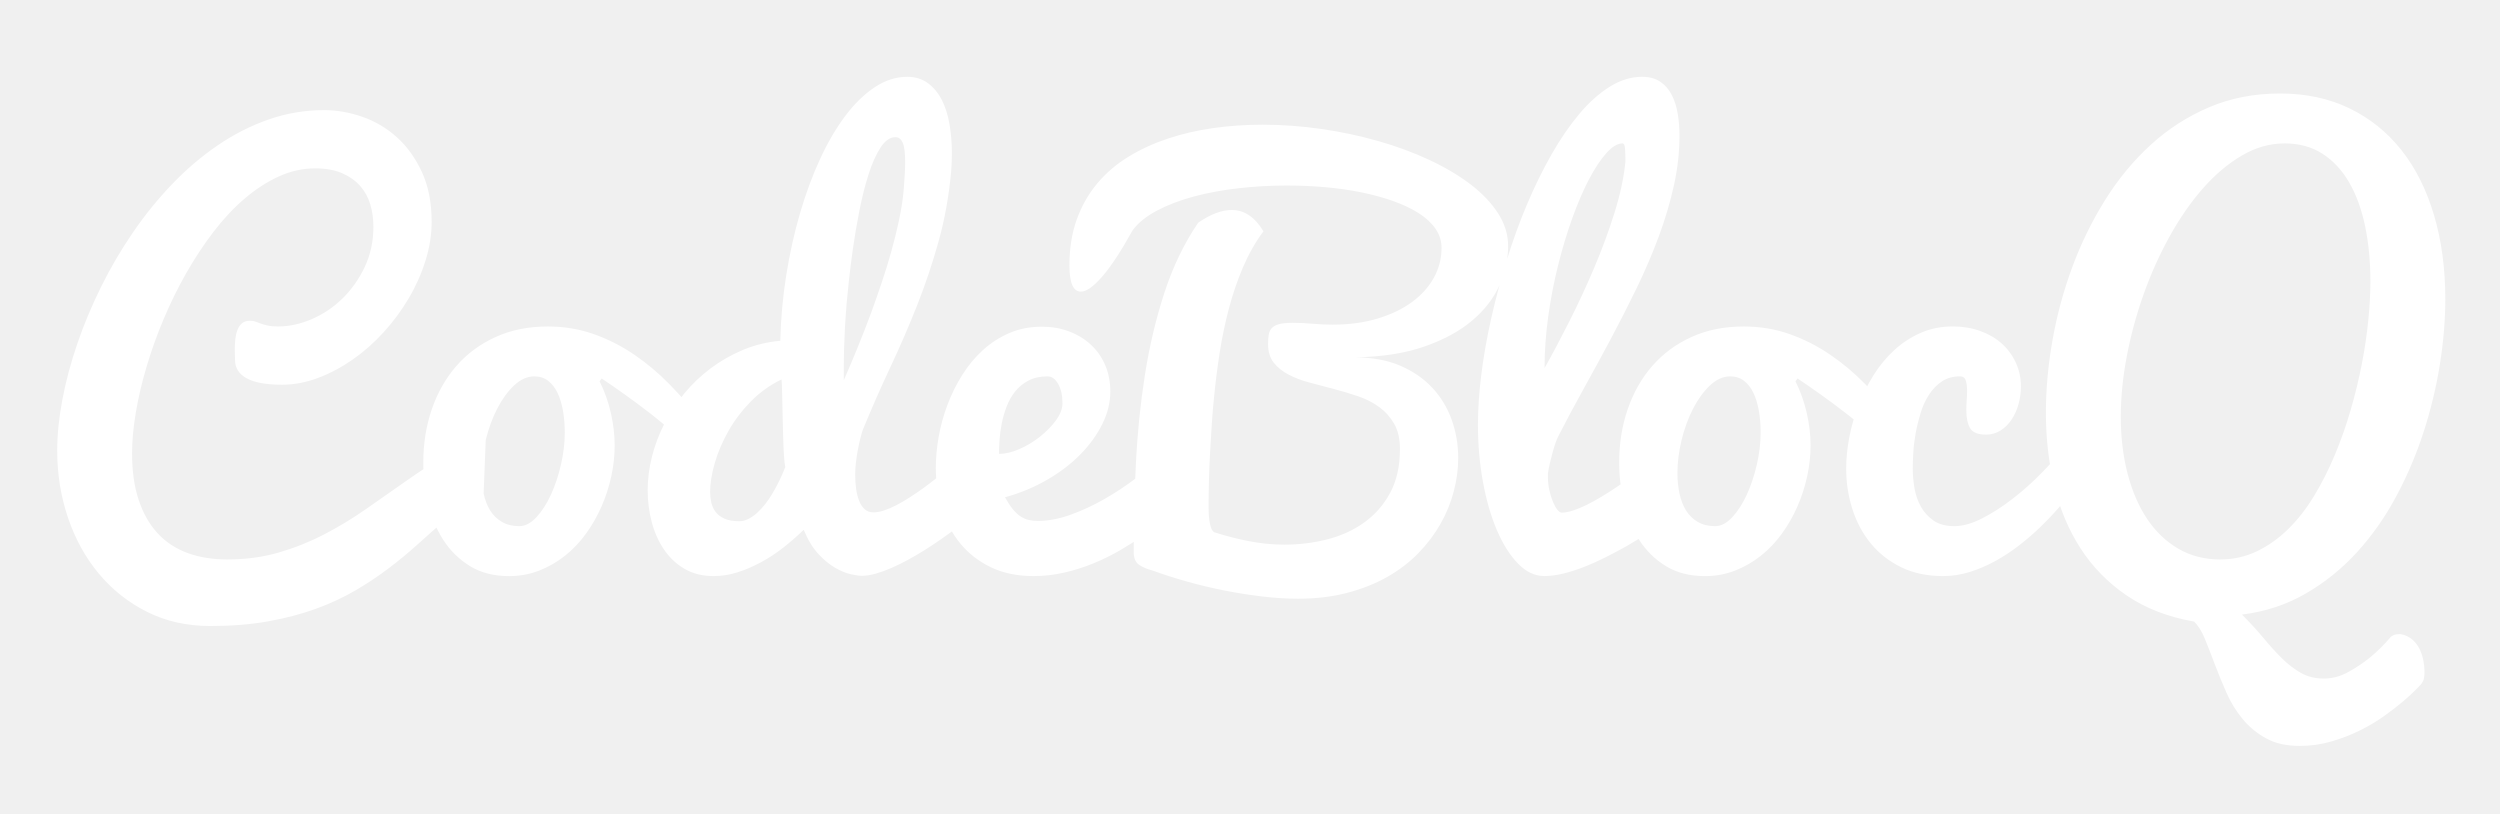
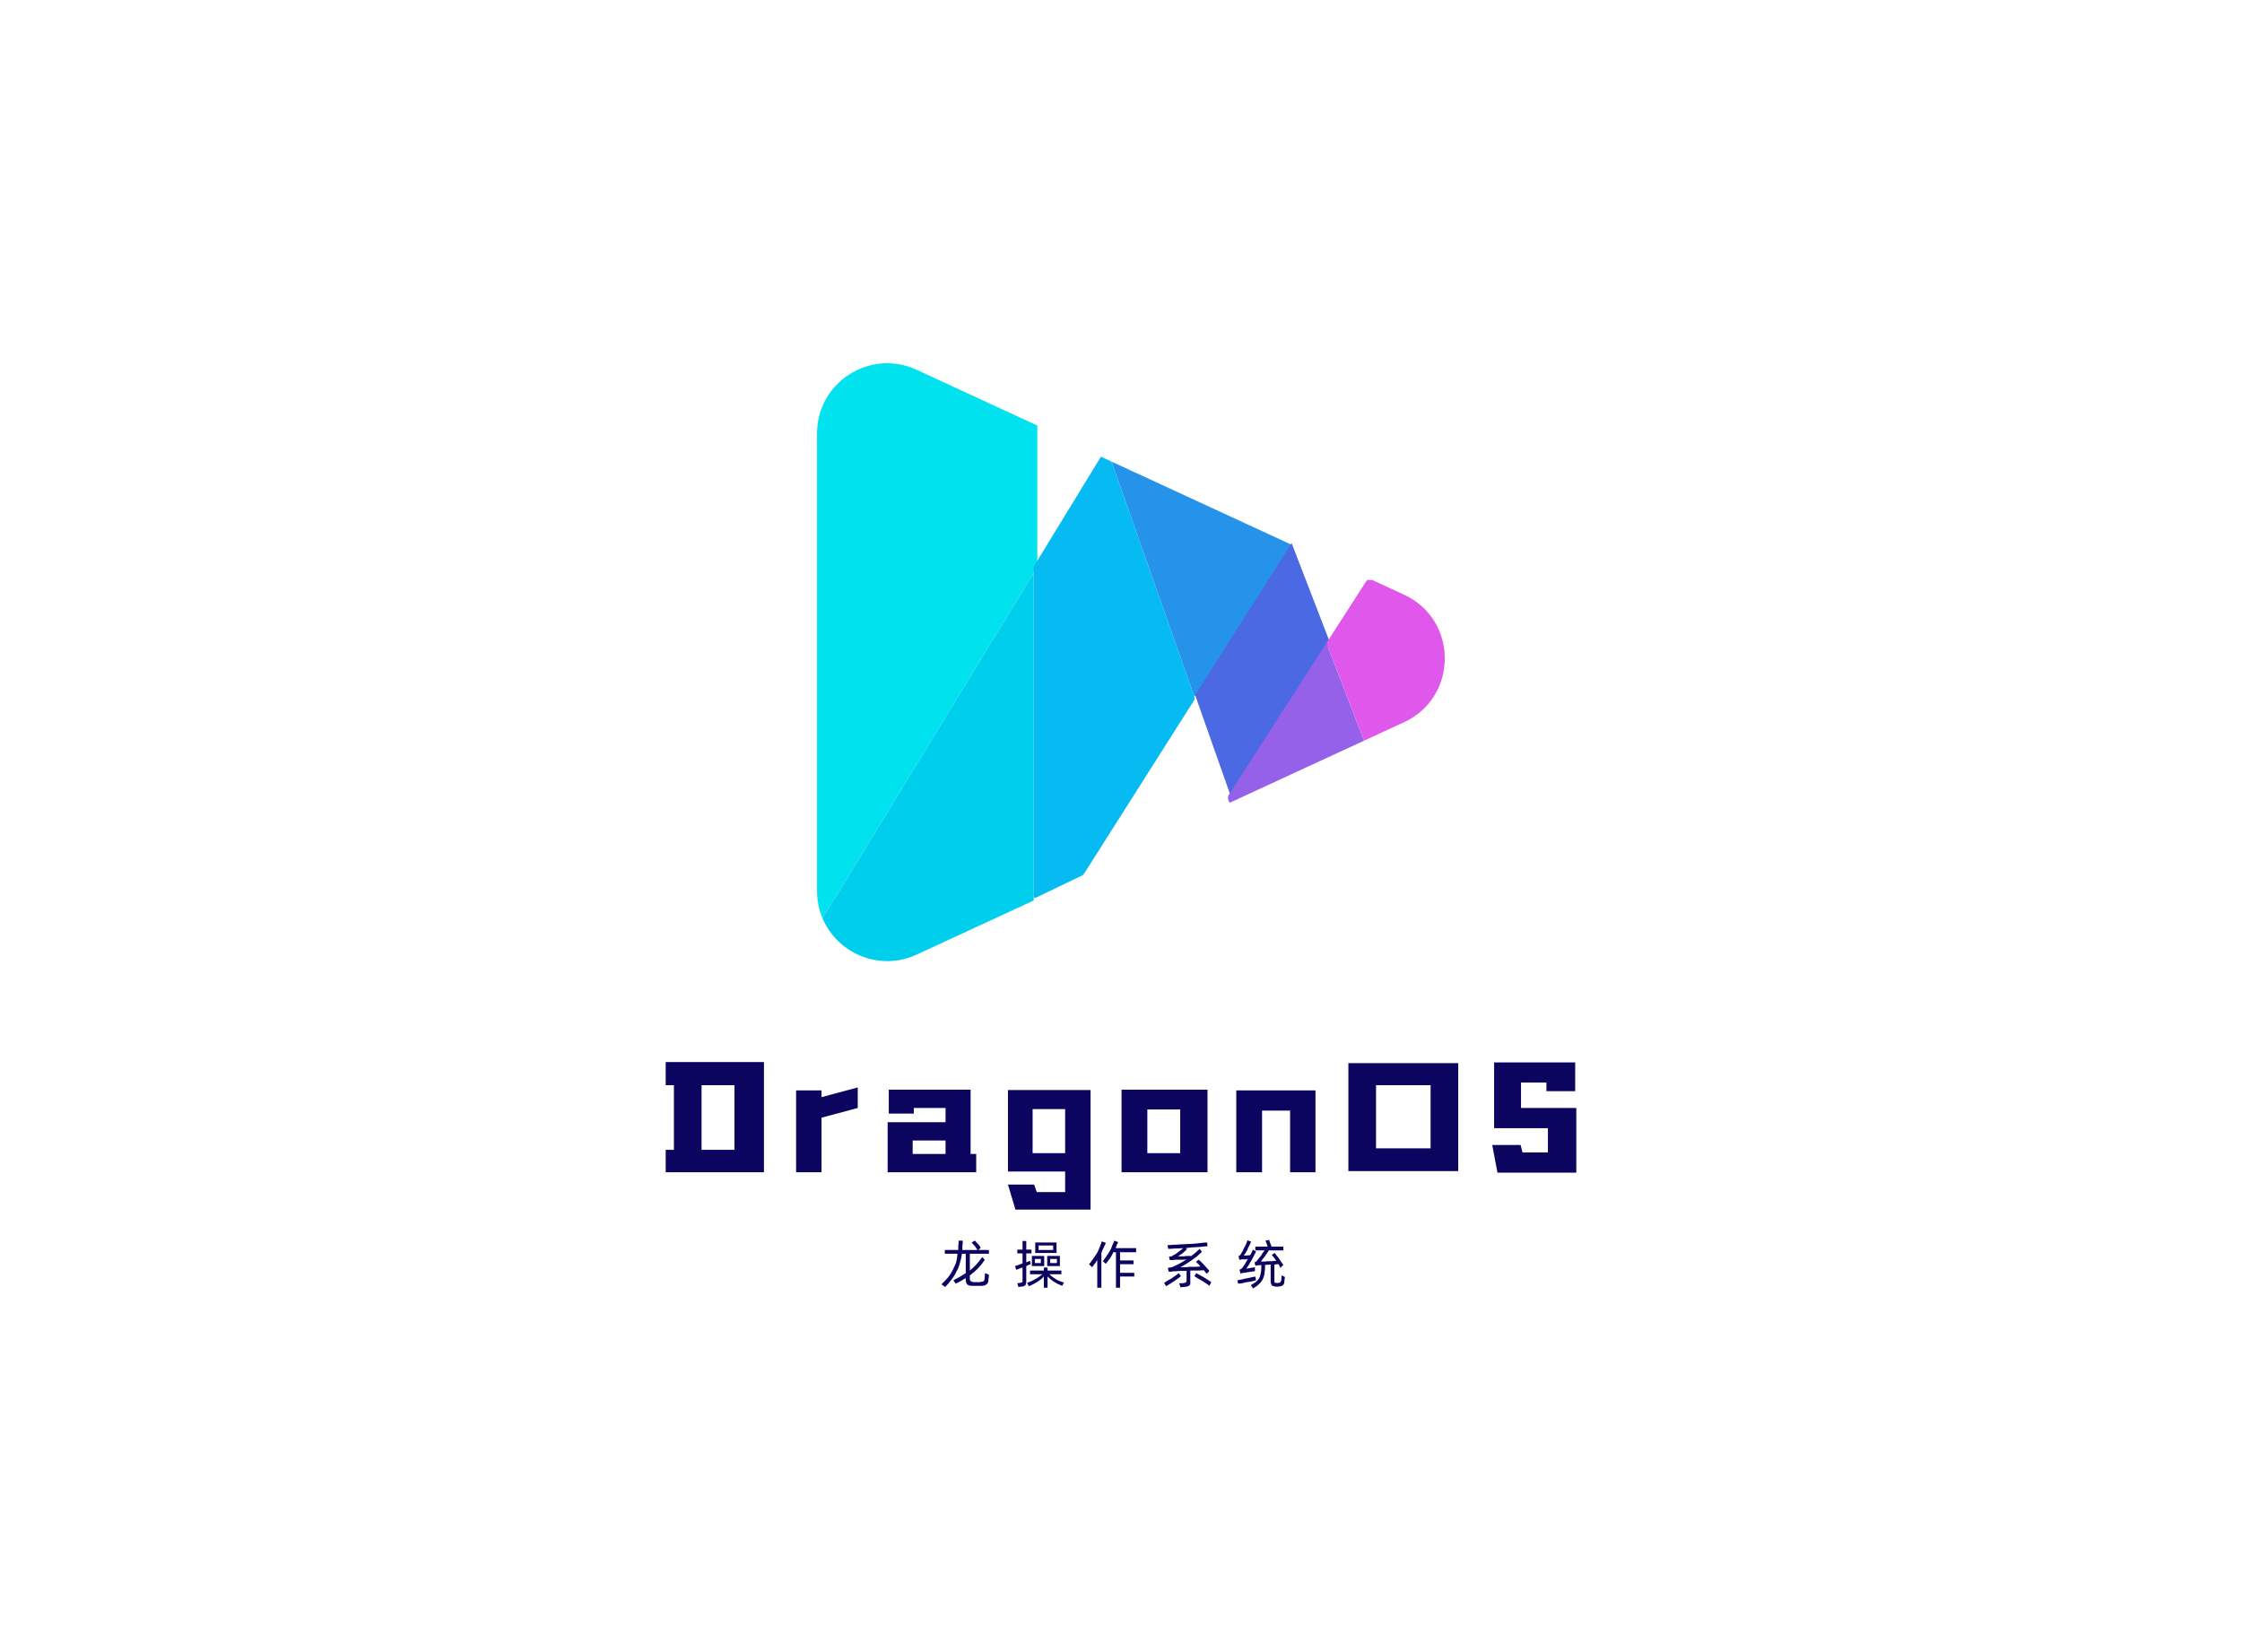
- <svg xmlns="http://www.w3.org/2000/svg" version="1.1" id="Layer_1" x="0px" y="0px" width="169px" height="55px" viewBox="0 0 169 55" enable-background="new 0 0 169 55" xml:space="preserve">
+ <svg xmlns="http://www.w3.org/2000/svg" height="100%" version="1.1" width="100%" preserveAspectRatio="xMidYMid meet" viewBox="0 0 600 442">
  <defs />
-   <path style="" fill="#FFFFFF" stroke="none" d="M31.551,33.978c-0.539,0.404-1.084,0.847-1.635,1.327c-0.55,0.48-1.122,0.987-1.713,1.521   c-0.592,0.533-1.23,1.062-1.916,1.582c-0.686,0.521-1.432,1.02-2.241,1.494c-0.809,0.475-1.703,0.891-2.681,1.248   c-0.979,0.357-2.056,0.642-3.234,0.853c-1.178,0.211-2.482,0.316-3.911,0.316c-1.582,0-3.008-0.319-4.28-0.958   s-2.358-1.501-3.261-2.584s-1.597-2.344-2.083-3.779c-0.486-1.435-0.729-2.944-0.729-4.526c0-1.078,0.117-2.235,0.352-3.472   c0.234-1.236,0.571-2.496,1.011-3.779c0.439-1.283,0.976-2.563,1.608-3.841s1.351-2.502,2.154-3.673   c0.802-1.172,1.685-2.259,2.645-3.261c0.961-1.003,1.986-1.875,3.076-2.619c1.09-0.745,2.239-1.328,3.445-1.75   c1.207-0.421,2.461-0.633,3.762-0.633c0.844,0,1.699,0.149,2.566,0.449c0.867,0.299,1.646,0.759,2.338,1.38   c0.691,0.621,1.257,1.406,1.696,2.355c0.439,0.95,0.66,2.068,0.66,3.357c0,0.868-0.138,1.744-0.414,2.628   c-0.276,0.885-0.653,1.735-1.134,2.549c-0.48,0.814-1.045,1.579-1.696,2.294c-0.649,0.715-1.351,1.333-2.1,1.854   c-0.751,0.522-1.53,0.935-2.338,1.239c-0.809,0.305-1.618,0.458-2.427,0.458c-1.066,0-1.863-0.143-2.39-0.431   c-0.528-0.287-0.792-0.7-0.792-1.239c0-0.093-0.003-0.205-0.009-0.334c-0.006-0.129-0.009-0.263-0.009-0.405   c0-0.21,0.012-0.431,0.035-0.659c0.024-0.228,0.071-0.437,0.142-0.624c0.07-0.187,0.173-0.34,0.307-0.457   c0.135-0.118,0.319-0.176,0.554-0.176c0.141,0,0.263,0.021,0.369,0.062c0.105,0.041,0.223,0.085,0.352,0.131   c0.129,0.047,0.284,0.09,0.465,0.132c0.182,0.041,0.414,0.062,0.695,0.062c0.75,0,1.509-0.164,2.276-0.492   c0.768-0.328,1.459-0.791,2.075-1.388c0.615-0.598,1.119-1.311,1.512-2.137c0.392-0.826,0.589-1.736,0.589-2.732   c0-0.528-0.071-1.029-0.211-1.504c-0.141-0.474-0.369-0.89-0.686-1.248c-0.316-0.357-0.724-0.645-1.222-0.861   c-0.499-0.216-1.104-0.325-1.819-0.325c-0.844,0-1.667,0.184-2.471,0.553c-0.803,0.37-1.572,0.87-2.311,1.503   c-0.738,0.633-1.439,1.383-2.101,2.25c-0.662,0.867-1.274,1.796-1.837,2.786c-0.563,0.99-1.069,2.021-1.521,3.094   s-0.835,2.142-1.151,3.208c-0.317,1.067-0.561,2.101-0.729,3.103c-0.17,1.002-0.255,1.925-0.255,2.769   c0,1.207,0.149,2.259,0.449,3.155c0.299,0.896,0.723,1.644,1.273,2.241c0.551,0.598,1.225,1.043,2.022,1.336   c0.797,0.293,1.693,0.439,2.69,0.439c1.241,0,2.398-0.155,3.471-0.466c1.073-0.311,2.095-0.718,3.068-1.222   c0.973-0.504,1.913-1.072,2.821-1.705c0.908-0.633,1.816-1.269,2.725-1.907c0.908-0.639,1.834-1.248,2.777-1.828   s1.556-0.542,2.611-0.94l-0.142,3.621C32.118,33.617,32.09,33.573,31.551,33.978L31.551,33.978z M46.967,30.77   c-0.316-0.422-0.745-0.879-1.284-1.371c-0.539-0.492-1.11-0.973-1.713-1.441c-0.604-0.469-1.199-0.911-1.785-1.327   c-0.586-0.415-1.089-0.765-1.512-1.045l-0.14,0.193c0.34,0.679,0.595,1.397,0.765,2.153c0.169,0.756,0.254,1.479,0.254,2.171   s-0.076,1.389-0.228,2.092s-0.373,1.383-0.659,2.039c-0.288,0.656-0.639,1.272-1.055,1.846c-0.417,0.574-0.891,1.072-1.423,1.494   c-0.534,0.422-1.117,0.756-1.75,1.002s-1.307,0.369-2.021,0.369c-1.031,0-1.914-0.226-2.646-0.677   c-0.732-0.451-1.333-1.04-1.802-1.767c-0.468-0.727-0.811-1.547-1.027-2.461c-0.218-0.914-0.326-1.839-0.326-2.777   c0-1.289,0.193-2.493,0.58-3.612c0.387-1.119,0.941-2.092,1.662-2.918c0.72-0.826,1.602-1.477,2.646-1.951   c1.043-0.475,2.215-0.712,3.516-0.712c1.112,0,2.155,0.173,3.128,0.519c0.973,0.346,1.884,0.809,2.733,1.389   c0.85,0.58,1.641,1.245,2.373,1.995c0.732,0.75,1.415,1.523,2.048,2.32L46.967,30.77L46.967,30.77z M38.055,27.755   c-0.083-0.463-0.205-0.864-0.369-1.204c-0.165-0.34-0.375-0.609-0.633-0.809c-0.258-0.199-0.568-0.299-0.932-0.299   c-0.48,0-0.938,0.206-1.371,0.616c-0.434,0.41-0.814,0.935-1.142,1.573c-0.329,0.639-0.586,1.345-0.773,2.118   c-0.188,0.773-0.282,1.518-0.282,2.232c0,0.492,0.047,0.955,0.141,1.389c0.094,0.434,0.241,0.812,0.439,1.134   c0.2,0.322,0.463,0.58,0.792,0.773c0.328,0.193,0.72,0.29,1.178,0.29c0.398,0,0.785-0.202,1.16-0.606s0.704-0.914,0.984-1.529   c0.281-0.615,0.507-1.295,0.677-2.039s0.255-1.456,0.255-2.136C38.178,28.719,38.137,28.218,38.055,27.755L38.055,27.755z    M58.077,33.854c0.093,0.24,0.219,0.431,0.377,0.571c0.159,0.141,0.354,0.211,0.589,0.211c0.222,0,0.466-0.044,0.729-0.132   c0.263-0.088,0.542-0.208,0.835-0.36c0.292-0.152,0.589-0.325,0.887-0.519c0.299-0.193,0.589-0.39,0.871-0.589   c0.644-0.469,1.317-1.002,2.021-1.6l0.527,4.061c-0.833,0.645-1.652,1.219-2.461,1.723c-0.34,0.211-0.697,0.419-1.072,0.624   s-0.745,0.387-1.107,0.545c-0.363,0.158-0.719,0.287-1.064,0.387c-0.345,0.1-0.665,0.149-0.958,0.149   c-0.164,0-0.407-0.035-0.729-0.105s-0.674-0.214-1.055-0.431s-0.762-0.53-1.143-0.94s-0.712-0.955-0.993-1.635   c-0.434,0.422-0.895,0.823-1.38,1.204s-0.991,0.712-1.512,0.993c-0.522,0.281-1.049,0.508-1.582,0.677   c-0.534,0.17-1.07,0.255-1.608,0.255c-0.763,0-1.421-0.164-1.979-0.492c-0.557-0.328-1.019-0.765-1.388-1.31   c-0.37-0.545-0.645-1.163-0.826-1.854s-0.273-1.406-0.273-2.145c0-0.749,0.097-1.509,0.29-2.276s0.475-1.512,0.844-2.232   c0.37-0.721,0.817-1.399,1.344-2.039c0.528-0.639,1.125-1.207,1.794-1.705c0.667-0.498,1.395-0.911,2.179-1.24   c0.785-0.328,1.623-0.532,2.514-0.615c0.035-1.5,0.17-2.982,0.404-4.448c0.234-1.464,0.545-2.859,0.932-4.184   c0.387-1.324,0.841-2.548,1.362-3.673c0.521-1.125,1.092-2.098,1.713-2.918s1.284-1.461,1.987-1.925   c0.703-0.463,1.429-0.694,2.179-0.694c0.551,0,1.02,0.144,1.406,0.431c0.387,0.288,0.7,0.668,0.941,1.142   c0.24,0.476,0.413,1.026,0.518,1.652c0.105,0.627,0.158,1.275,0.158,1.942c0,0.411-0.018,0.833-0.053,1.266   c-0.153,1.653-0.434,3.214-0.844,4.685c-0.41,1.47-0.891,2.903-1.441,4.298c-0.551,1.395-1.149,2.777-1.792,4.149   c-0.646,1.371-1.272,2.794-1.881,4.271c-0.059,0.164-0.118,0.363-0.176,0.598c-0.059,0.235-0.114,0.489-0.167,0.765   c-0.053,0.275-0.097,0.557-0.131,0.844c-0.035,0.287-0.053,0.565-0.053,0.835c0,0.34,0.021,0.662,0.062,0.967   C57.916,33.342,57.982,33.614,58.077,33.854L58.077,33.854z M52.996,30.796c-0.023-0.357-0.042-0.756-0.053-1.195   c-0.012-0.439-0.023-0.894-0.035-1.362c-0.012-0.468-0.021-0.896-0.027-1.283c-0.005-0.387-0.014-0.703-0.026-0.949   s-0.023-0.363-0.035-0.352c-0.773,0.375-1.462,0.87-2.065,1.485c-0.604,0.615-1.107,1.28-1.512,1.995   c-0.404,0.715-0.712,1.436-0.923,2.162c-0.21,0.727-0.316,1.383-0.316,1.969c0,0.234,0.026,0.469,0.079,0.703   s0.149,0.445,0.29,0.633s0.34,0.34,0.598,0.457s0.592,0.176,1.002,0.176c0.211,0,0.418-0.053,0.624-0.158   s0.402-0.243,0.589-0.413c0.188-0.17,0.366-0.363,0.536-0.58c0.17-0.217,0.326-0.442,0.466-0.677   c0.328-0.539,0.627-1.148,0.896-1.828C53.049,31.414,53.019,31.153,52.996,30.796L52.996,30.796z M58.885,21.155   c0.234-0.645,0.472-1.321,0.711-2.031c0.241-0.709,0.46-1.42,0.66-2.136c0.199-0.714,0.372-1.417,0.519-2.108   c0.146-0.692,0.249-1.348,0.308-1.969c0.07-0.82,0.105-1.471,0.105-1.951c0-0.633-0.056-1.072-0.167-1.319   c-0.111-0.246-0.272-0.369-0.483-0.369c-0.375,0-0.715,0.237-1.02,0.712c-0.305,0.475-0.575,1.081-0.808,1.819   c-0.235,0.738-0.44,1.553-0.616,2.444c-0.175,0.891-0.322,1.751-0.439,2.584c-0.117,0.832-0.21,1.582-0.281,2.249   c-0.07,0.669-0.117,1.143-0.141,1.424c-0.046,0.575-0.085,1.128-0.115,1.661c-0.028,0.534-0.049,1.02-0.061,1.459   c-0.013,0.439-0.018,0.824-0.018,1.151c0,0.328,0,0.58,0,0.756v0.176C57.707,24.184,58.323,22.667,58.885,21.155L58.885,21.155z    M77.395,36.131c-0.504,0.352-1.046,0.697-1.626,1.037s-1.189,0.642-1.828,0.905c-0.639,0.264-1.302,0.475-1.987,0.633   c-0.685,0.158-1.379,0.237-2.083,0.237c-1.102,0-2.065-0.199-2.891-0.598c-0.826-0.398-1.516-0.935-2.066-1.608   c-0.551-0.674-0.964-1.453-1.239-2.338c-0.276-0.885-0.414-1.812-0.414-2.786c0-0.656,0.064-1.351,0.193-2.083   s0.325-1.45,0.589-2.153s0.594-1.373,0.994-2.013c0.398-0.638,0.864-1.201,1.397-1.688c0.533-0.486,1.13-0.873,1.793-1.16   c0.662-0.288,1.397-0.431,2.206-0.431c0.656,0,1.266,0.104,1.828,0.316c0.563,0.211,1.052,0.507,1.468,0.888   s0.741,0.841,0.976,1.379c0.234,0.54,0.352,1.143,0.352,1.811c0,0.727-0.179,1.453-0.537,2.18   c-0.358,0.727-0.853,1.412-1.485,2.057s-1.386,1.219-2.258,1.723c-0.874,0.504-1.82,0.896-2.839,1.178   c0.175,0.316,0.348,0.58,0.518,0.791c0.17,0.211,0.343,0.375,0.52,0.492c0.175,0.117,0.36,0.199,0.553,0.246   c0.193,0.047,0.402,0.07,0.624,0.07c0.704,0,1.445-0.141,2.224-0.422c0.779-0.281,1.538-0.633,2.276-1.055   s1.436-0.882,2.092-1.38s1.213-0.97,1.67-1.415l2.267,2.355C79.65,34.368,78.555,35.312,77.395,36.131L77.395,36.131z    M68.913,30.356c0.498-0.217,0.96-0.494,1.388-0.835c0.428-0.34,0.789-0.709,1.082-1.107c0.292-0.398,0.439-0.785,0.439-1.16   c0-0.527-0.097-0.961-0.29-1.301c-0.193-0.34-0.431-0.51-0.712-0.51c-0.504,0-0.934,0.094-1.292,0.282   c-0.357,0.188-0.656,0.431-0.896,0.729c-0.241,0.299-0.434,0.639-0.58,1.02c-0.147,0.381-0.258,0.765-0.334,1.151   c-0.077,0.387-0.126,0.762-0.149,1.125c-0.024,0.363-0.036,0.674-0.036,0.932C67.956,30.682,68.415,30.573,68.913,30.356   L68.913,30.356z M101.362,19.291c-0.393,0.879-1.008,1.673-1.846,2.382s-1.91,1.292-3.217,1.749s-2.874,0.704-4.702,0.738   c1.16,0,2.174,0.185,3.041,0.553c0.867,0.37,1.594,0.868,2.18,1.495c0.586,0.627,1.025,1.351,1.318,2.171   c0.292,0.82,0.439,1.682,0.439,2.584c0,0.738-0.1,1.488-0.299,2.25s-0.498,1.494-0.896,2.197s-0.896,1.362-1.494,1.978   s-1.299,1.151-2.101,1.608c-0.803,0.457-1.708,0.817-2.716,1.081c-1.009,0.264-2.115,0.396-3.322,0.396   c-0.762,0-1.564-0.05-2.409-0.149c-0.843-0.1-1.696-0.234-2.557-0.404c-0.861-0.17-1.708-0.372-2.54-0.606   c-0.833-0.235-1.618-0.486-2.355-0.756c-0.329-0.081-0.619-0.205-0.871-0.369c-0.251-0.164-0.377-0.457-0.377-0.879   c0-1.945,0.05-3.938,0.149-5.977c0.099-2.039,0.302-4.031,0.607-5.977c0.304-1.945,0.744-3.799,1.318-5.562   c0.574-1.764,1.335-3.343,2.285-4.738c0.832-0.574,1.587-0.861,2.267-0.861c0.855,0,1.57,0.481,2.145,1.441   c-0.539,0.727-0.999,1.535-1.38,2.426c-0.381,0.89-0.7,1.826-0.958,2.804c-0.258,0.978-0.466,1.977-0.624,2.997   c-0.158,1.02-0.284,2.016-0.377,2.988c-0.059,0.551-0.109,1.137-0.149,1.758c-0.042,0.622-0.08,1.255-0.115,1.898   c-0.035,0.645-0.062,1.286-0.079,1.925c-0.018,0.64-0.027,1.251-0.027,1.837c0,0.094,0.002,0.223,0.009,0.387   c0.005,0.164,0.021,0.334,0.044,0.51s0.058,0.337,0.105,0.483c0.047,0.147,0.117,0.255,0.211,0.325   c0.714,0.234,1.482,0.434,2.302,0.598c0.82,0.164,1.641,0.246,2.461,0.246c0.996,0,1.961-0.12,2.9-0.36   c0.938-0.24,1.77-0.621,2.496-1.143s1.31-1.189,1.749-2.004s0.659-1.802,0.659-2.962c0-0.679-0.129-1.245-0.387-1.696   s-0.596-0.829-1.011-1.134c-0.416-0.305-0.891-0.548-1.424-0.729s-1.079-0.345-1.635-0.492c-0.557-0.147-1.102-0.29-1.635-0.431   c-0.534-0.141-1.008-0.319-1.423-0.536c-0.417-0.216-0.754-0.486-1.012-0.809c-0.258-0.321-0.387-0.74-0.387-1.257   c0-0.246,0.015-0.459,0.044-0.642c0.03-0.181,0.1-0.33,0.211-0.448c0.111-0.117,0.275-0.205,0.492-0.264   c0.217-0.058,0.513-0.088,0.888-0.088c0.504,0,0.964,0.021,1.38,0.062c0.416,0.041,0.864,0.061,1.345,0.061   c1.125,0,2.142-0.137,3.05-0.413c0.908-0.275,1.682-0.647,2.32-1.116c0.639-0.469,1.131-1.017,1.477-1.643   c0.346-0.627,0.519-1.298,0.519-2.013c0-0.469-0.135-0.899-0.404-1.292c-0.27-0.393-0.647-0.745-1.134-1.055   s-1.058-0.583-1.714-0.817s-1.371-0.431-2.145-0.589c-0.773-0.159-1.588-0.275-2.443-0.352c-0.855-0.076-1.723-0.114-2.602-0.114   c-1.113,0-2.212,0.061-3.296,0.185c-1.083,0.123-2.092,0.311-3.023,0.562c-0.932,0.252-1.758,0.569-2.479,0.95   c-0.72,0.38-1.269,0.824-1.643,1.328c-0.763,1.383-1.442,2.419-2.039,3.111c-0.598,0.691-1.084,1.036-1.459,1.036   c-0.516,0-0.774-0.591-0.774-1.775c0-1.148,0.165-2.179,0.493-3.094c0.328-0.914,0.788-1.725,1.38-2.435   c0.592-0.709,1.295-1.312,2.11-1.81c0.813-0.499,1.705-0.909,2.672-1.231c0.966-0.322,1.989-0.56,3.067-0.711   c1.078-0.152,2.185-0.229,3.321-0.229c1.325,0,2.655,0.097,3.991,0.29c1.336,0.193,2.619,0.466,3.85,0.817   c1.23,0.352,2.379,0.777,3.445,1.274c1.066,0.499,1.995,1.049,2.786,1.652c0.791,0.604,1.412,1.257,1.863,1.96   s0.677,1.436,0.677,2.197C101.951,17.521,101.754,18.412,101.362,19.291L101.362,19.291z M113.157,12.532   c-0.252,1.142-0.592,2.292-1.02,3.445c-0.429,1.155-0.923,2.312-1.485,3.472c-0.562,1.16-1.148,2.312-1.758,3.454   s-1.222,2.268-1.837,3.374c-0.615,1.108-1.192,2.189-1.731,3.244c-0.059,0.117-0.12,0.27-0.185,0.457s-0.127,0.39-0.185,0.606   c-0.06,0.217-0.117,0.448-0.176,0.694s-0.105,0.486-0.141,0.721v0.246c0,0.305,0.032,0.601,0.097,0.888   c0.063,0.287,0.144,0.545,0.237,0.773s0.193,0.41,0.299,0.545s0.205,0.202,0.299,0.202c0.223,0,0.478-0.047,0.765-0.141   s0.592-0.22,0.914-0.378s0.653-0.34,0.993-0.545s0.668-0.413,0.984-0.624c0.738-0.492,1.512-1.061,2.32-1.705l1.441,3.691   c-1.043,0.75-2.074,1.418-3.094,2.004c-0.445,0.246-0.905,0.489-1.38,0.729s-0.952,0.454-1.433,0.642   c-0.481,0.188-0.949,0.337-1.406,0.448s-0.885,0.167-1.283,0.167c-0.633,0-1.222-0.278-1.767-0.835s-1.02-1.304-1.424-2.241   s-0.721-2.024-0.949-3.261s-0.343-2.534-0.343-3.894c0-1.043,0.076-2.177,0.229-3.401s0.375-2.488,0.668-3.788   c0.292-1.301,0.642-2.607,1.046-3.919c0.404-1.313,0.861-2.573,1.371-3.78c0.51-1.207,1.063-2.334,1.661-3.383   c0.598-1.049,1.225-1.963,1.881-2.742c0.656-0.779,1.342-1.391,2.057-1.837c0.715-0.445,1.441-0.668,2.18-0.668   c0.504,0,0.919,0.114,1.248,0.343c0.328,0.228,0.586,0.53,0.773,0.905s0.319,0.8,0.396,1.274c0.076,0.475,0.114,0.958,0.114,1.45   C113.535,10.268,113.409,11.389,113.157,12.532L113.157,12.532z M109.853,10.054c-0.018-0.24-0.073-0.36-0.167-0.36   c-0.34,0-0.706,0.22-1.099,0.66c-0.393,0.439-0.785,1.034-1.178,1.784s-0.768,1.624-1.125,2.619   c-0.357,0.996-0.677,2.057-0.958,3.182c-0.281,1.125-0.504,2.283-0.668,3.471c-0.164,1.189-0.246,2.347-0.246,3.472   c0.527-0.937,1.087-1.993,1.679-3.164c0.592-1.172,1.151-2.379,1.679-3.621c0.527-1.243,0.984-2.482,1.371-3.718   s0.633-2.388,0.738-3.454C109.879,10.584,109.87,10.294,109.853,10.054L109.853,10.054z M127.809,30.77   c-0.316-0.422-0.744-0.879-1.283-1.371s-1.11-0.973-1.714-1.441s-1.198-0.911-1.784-1.327c-0.586-0.415-1.09-0.765-1.512-1.045   l-0.141,0.193c0.34,0.679,0.595,1.397,0.765,2.153s0.255,1.479,0.255,2.171s-0.077,1.389-0.229,2.092   c-0.152,0.703-0.372,1.383-0.659,2.039s-0.639,1.272-1.055,1.846c-0.416,0.574-0.892,1.072-1.424,1.494   c-0.533,0.422-1.116,0.756-1.749,1.002s-1.307,0.369-2.021,0.369c-1.031,0-1.913-0.226-2.646-0.677s-1.333-1.04-1.802-1.767   s-0.812-1.547-1.028-2.461s-0.325-1.839-0.325-2.777c0-1.289,0.193-2.493,0.58-3.612s0.94-2.092,1.661-2.918   s1.603-1.477,2.646-1.951c1.043-0.475,2.215-0.712,3.516-0.712c1.113,0,2.156,0.173,3.129,0.519   c0.973,0.346,1.884,0.809,2.733,1.389c0.85,0.58,1.641,1.245,2.373,1.995c0.732,0.75,1.415,1.523,2.048,2.32L127.809,30.77   L127.809,30.77z M118.896,27.755c-0.082-0.463-0.205-0.864-0.369-1.204s-0.375-0.609-0.633-0.809   c-0.258-0.199-0.568-0.299-0.932-0.299c-0.48,0-0.938,0.206-1.371,0.616c-0.434,0.41-0.815,0.935-1.143,1.573   c-0.328,0.639-0.586,1.345-0.773,2.118s-0.281,1.518-0.281,2.232c0,0.492,0.047,0.955,0.141,1.389s0.24,0.812,0.439,1.134   s0.463,0.58,0.791,0.773s0.721,0.29,1.178,0.29c0.398,0,0.785-0.202,1.16-0.606s0.703-0.914,0.984-1.529s0.507-1.295,0.677-2.039   s0.255-1.456,0.255-2.136C119.02,28.719,118.979,28.218,118.896,27.755L118.896,27.755z M137.951,35.604   c-0.434,0.422-0.905,0.832-1.415,1.23s-1.043,0.753-1.6,1.063s-1.137,0.562-1.74,0.756s-1.216,0.29-1.837,0.29   c-1.078,0-2.024-0.199-2.839-0.598s-1.497-0.932-2.048-1.6s-0.967-1.441-1.248-2.32s-0.422-1.793-0.422-2.742   c0-0.68,0.07-1.389,0.211-2.127s0.349-1.462,0.624-2.171s0.615-1.386,1.02-2.031c0.404-0.644,0.873-1.209,1.406-1.696   c0.533-0.486,1.128-0.873,1.784-1.16s1.377-0.431,2.162-0.431c0.668,0,1.286,0.103,1.854,0.308s1.055,0.489,1.459,0.852   s0.721,0.794,0.949,1.292c0.229,0.499,0.343,1.035,0.343,1.609c0,0.398-0.053,0.791-0.158,1.178s-0.261,0.735-0.466,1.046   s-0.454,0.56-0.747,0.747s-0.622,0.281-0.984,0.281c-0.551,0-0.911-0.146-1.081-0.439s-0.255-0.697-0.255-1.213   c0-0.211,0.009-0.434,0.026-0.668c0.018-0.233,0.026-0.445,0.026-0.633c0-0.281-0.029-0.516-0.088-0.703   s-0.188-0.282-0.387-0.282c-0.48,0-0.891,0.115-1.23,0.343c-0.341,0.229-0.631,0.529-0.87,0.897   c-0.24,0.369-0.431,0.785-0.571,1.248s-0.252,0.923-0.334,1.38s-0.135,0.895-0.158,1.31c-0.023,0.416-0.035,0.765-0.035,1.046   c0,0.422,0.038,0.861,0.114,1.318s0.22,0.876,0.431,1.257s0.498,0.697,0.861,0.949c0.362,0.252,0.832,0.378,1.406,0.378   c0.562,0,1.184-0.173,1.863-0.519s1.362-0.782,2.048-1.31s1.339-1.107,1.96-1.74s1.154-1.23,1.6-1.793l1.213,2.039   C139.92,33.5,138.971,34.619,137.951,35.604L137.951,35.604z M164.942,24.591c-0.24,1.53-0.604,3.05-1.09,4.562   s-1.105,2.971-1.854,4.377c-0.75,1.406-1.635,2.669-2.654,3.788s-2.177,2.054-3.472,2.804s-2.733,1.225-4.315,1.424   c0.551,0.551,1.04,1.083,1.468,1.6c0.428,0.516,0.847,0.976,1.257,1.38s0.838,0.729,1.283,0.976s0.955,0.369,1.529,0.369   c0.562,0,1.11-0.146,1.644-0.439s1.017-0.615,1.45-0.967c0.504-0.41,0.984-0.885,1.441-1.424   c0.129-0.094,0.252-0.146,0.369-0.158c0.116-0.012,0.211-0.018,0.281-0.018c0.305,0.059,0.562,0.176,0.773,0.352   s0.378,0.387,0.501,0.633s0.211,0.507,0.264,0.782s0.079,0.529,0.079,0.765c0,0.305-0.033,0.519-0.097,0.642   c-0.064,0.123-0.126,0.214-0.185,0.272c-0.012,0.012-0.117,0.12-0.316,0.325s-0.478,0.46-0.835,0.765s-0.785,0.635-1.283,0.993   c-0.498,0.357-1.049,0.686-1.652,0.984s-1.248,0.547-1.934,0.747c-0.686,0.199-1.397,0.299-2.136,0.299   c-0.891,0-1.647-0.17-2.268-0.51c-0.621-0.34-1.151-0.776-1.591-1.31s-0.804-1.125-1.09-1.775   c-0.287-0.65-0.548-1.286-0.782-1.907s-0.457-1.192-0.668-1.714s-0.457-0.917-0.738-1.187c-1.781-0.316-3.305-0.908-4.57-1.775   s-2.303-1.928-3.111-3.182s-1.4-2.666-1.775-4.236s-0.562-3.21-0.562-4.922c0-1.594,0.149-3.235,0.448-4.922   c0.299-1.688,0.744-3.331,1.336-4.931c0.592-1.6,1.33-3.107,2.215-4.526c0.885-1.418,1.913-2.663,3.085-3.735   c1.172-1.073,2.487-1.918,3.946-2.541c1.459-0.62,3.056-0.931,4.79-0.931c1.746,0,3.311,0.333,4.693,1.001   c1.383,0.667,2.555,1.608,3.516,2.821s1.696,2.678,2.206,4.395c0.51,1.717,0.765,3.618,0.765,5.704   C165.303,21.611,165.182,23.061,164.942,24.591L164.942,24.591z M159.889,15.327c-0.234-1.142-0.592-2.132-1.072-2.971   c-0.48-0.837-1.084-1.49-1.811-1.959c-0.728-0.469-1.582-0.703-2.566-0.703c-0.996,0-1.963,0.275-2.9,0.826   c-0.938,0.551-1.816,1.295-2.637,2.232c-0.82,0.938-1.57,2.022-2.25,3.253c-0.68,1.23-1.263,2.53-1.749,3.901   c-0.486,1.372-0.864,2.766-1.134,4.184c-0.27,1.419-0.404,2.778-0.404,4.079c0,1.384,0.152,2.663,0.457,3.841   s0.744,2.197,1.318,3.059s1.277,1.535,2.109,2.021s1.775,0.729,2.83,0.729c0.89,0,1.72-0.185,2.487-0.554s1.474-0.87,2.118-1.503   s1.228-1.38,1.749-2.241c0.521-0.861,0.987-1.78,1.397-2.76c0.41-0.979,0.768-1.992,1.072-3.041s0.557-2.086,0.756-3.111   c0.199-1.026,0.346-2.016,0.439-2.971c0.094-0.955,0.141-1.819,0.141-2.593C160.24,17.708,160.123,16.47,159.889,15.327   L159.889,15.327z" />
+   <g id="root" contentwidth="243.7" contentheight="247.6">
+     <rect class="background" height="2000%" width="2000%" y="-1000%" x="-1000%" style="" fill="#ffffff" />
+     <rect class="watermarklayer" height="100%" width="100%" y="0" x="0" style="" fill="none" />
+     <g class="content" id="content" transform="matrix(1,0,0,1,3.65,18.2)">
+       <g class="icon">
+         <svg height="149" version="1.1" width="59" x="215" y="79" preserveAspectRatio="none" transform="matrix(1,0,0,1,0,0)" class="none">
+           <defs />
+           <svg viewBox="215 79 59 149">
+             <path d="M273.954 95.682v37.821l-57.474 94.063c-.95-2.23-1.48-4.726-1.48-7.378V97.818c0-13.724 14.2-22.817 26.656-17.062l32.298 14.926Z" id="prefix-LSD-Fill-3" fill="#00E2EE" />
+           </svg>
+         </svg>
+         <svg height="105" version="1.1" width="57" x="216" y="134" preserveAspectRatio="none" transform="matrix(1,0,0,1,0,0)" class="none">
+           <defs />
+           <svg viewBox="216 134 57 105">
+             <path d="M273.954 133.504v88.821l-32.298 14.926c-10.04 4.632-21.216-.39-25.176-9.686l57.474-94.061Z" id="prefix-gB_-Fill-5" fill="#00CEED" />
+           </svg>
+         </svg>
+         <svg height="118" version="1.1" width="43" x="273" y="104" preserveAspectRatio="none" transform="matrix(1,0,0,1,0,0)" class="none">
+           <defs />
+           <svg viewBox="274 104 43 118">
+             <path id="prefix-gRK-Fill-7" fill="#06BBF1" d="m317.18 168.782-29.259 46.103-.725 1.073-13.243 6.366v-88.821l18.02-29.492 2.838 1.31z" />
+           </svg>
+         </svg>
+         <svg height="63" version="1.1" width="48" x="294" y="105" preserveAspectRatio="none" transform="matrix(1,0,0,1,0,0)" class="none">
+           <defs />
+           <svg viewBox="295 105 48 63">
+             <path id="prefix-VV1-Fill-13" fill="#2693EA" d="m343.01 128.123-25.83 40.66-22.369-63.463 47.95 22.148z" />
+           </svg>
+         </svg>
+         <svg height="68" version="1.1" width="36" x="316" y="127" preserveAspectRatio="none" transform="matrix(1,0,0,1,0,0)" class="none">
+           <defs />
+           <svg viewBox="317 128 36 68">
+             <path id="prefix-j9Q-Fill-15" fill="#4C69E4" d="m353.33 154.886-26.516 41.221-9.634-27.324 25.83-40.66z" />
+           </svg>
+         </svg>
+         <svg height="43" version="1.1" width="37" x="325" y="154" preserveAspectRatio="none" transform="matrix(1,0,0,1,0,0)" class="none">
+           <defs />
+           <svg viewBox="327 155 37 43">
+             <path id="prefix-m-H-Fill-17" fill="#9561E8" d="m363.4 181.01-35.931 16.594-.235-.31-.42-1.186 26.515-41.222z" />
+           </svg>
+         </svg>
+         <svg height="44" version="1.1" width="32" x="351" y="137" preserveAspectRatio="none" transform="matrix(1,0,0,1,0,0)" class="none">
+           <defs />
+           <svg viewBox="353 138 32 44">
+             <path d="m374.093 176.066-10.693 4.945-10.07-26.125 11.177-17.375 9.586 4.43c14.544 6.722 14.544 27.403 0 34.125" id="prefix-Z2_-Fill-21" fill="#E058EB" />
+           </svg>
+         </svg>
+       </g>
+       <g id="icon_name_and_slogan_gap">
+             </g>
+       <g class="name_and_slogan" id="name_and_slogan_id">
+         <g class="name">
+           <g id="nameDefaultGroup">
+             <path d="M174.5 295.5 L174.5 289.5 L176.7 289.5 L176.7 272.2 L174.5 272.2 L174.5 266 L200.8 266 L200.8 295.5 L174.5 295.5 Z M192.9 272.2 L184.1 272.2 L184.1 289.5 L192.9 289.5 L192.9 272.2 Z M225.9 278.3 L216.2 280.9 L216.2 295.5 L209.4 295.5 L209.4 273.6 L216.2 273.6 L216.2 275.4 L225.9 272.8 L225.9 278.3 Z M257.6 290.6 L257.6 295.5 L233.9 295.5 L233.9 282.1 L249.4 282.1 L249.4 278.3 L240.9 278.3 L240.9 279.8 L234.2 279.8 L234.2 273.4 L256.1 273.4 L256.1 290.6 L257.6 290.6 Z M249.4 290.6 L249.4 287 L240.6 287 L240.6 290.6 L249.4 290.6 Z M288.2 273.5 L288.2 305.5 L268.1 305.5 L266.1 298.8 L273.1 298.8 L273.8 300.8 L281.4 300.8 L281.4 295.3 L266.1 295.3 L266.1 273.5 L288.2 273.5 Z M281.4 290.4 L281.4 278.6 L272.7 278.6 L272.7 290.4 L281.4 290.4 Z M296.5 295.5 L296.5 273.4 L319.5 273.4 L319.5 295.5 L296.5 295.5 Z M312.2 278.7 L303.4 278.7 L303.4 290.4 L312.2 290.4 L312.2 278.7 Z M341.6 295.5 L341.6 279 L334.1 279 L334.1 295.5 L327.2 295.5 L327.2 273.6 L348.4 273.6 L348.4 295.5 L341.6 295.5 Z M357.2 266.3 L386.6 266.3 L386.6 295.2 L357.2 295.2 L357.2 266.3 Z M379.2 272.2 L364.6 272.2 L364.6 289.1 L379.2 289.1 L379.2 272.2 Z M403.4 271.5 L403.4 278.3 L418.2 278.3 L418.2 295.6 L397.1 295.6 L395.7 288.2 L403.3 288.2 L403.8 290.2 L410.6 290.2 L410.6 283.7 L396.2 283.7 L396.2 266.1 L417.9 266.1 L417.9 273.8 L410.2 273.8 L410.2 271.5 L403.4 271.5 Z" style="" fill="#0b0560" transform="matrix(1,0,0,1,0,0)" />
+           </g>
+         </g>
+         <g class="slogan">
+           <g id="sloganDefaultGroup">
+             <path d="M255.9 317.3 L255.9 321.8 Q256.9 321 257.7 320.1 Q258.5 319.2 259.2 318.2 L259.9 318.9 Q258.4 321.3 255.9 323.1 L255.9 323.8 Q255.9 324.1 255.9 324.3 Q256 324.5 256.1 324.6 Q256.2 324.7 256.4 324.8 Q256.6 324.8 256.9 324.9 Q257.3 324.9 257.8 324.9 Q258.2 324.9 258.6 324.9 Q258.9 324.8 259.1 324.8 Q259.3 324.8 259.5 324.7 Q259.6 324.6 259.7 324.5 Q259.8 324.4 259.8 324.2 Q259.9 323.8 259.9 323.3 Q259.9 322.9 260 322.5 L261 322.9 Q261 323.4 260.9 323.9 Q260.9 324.4 260.8 324.9 Q260.6 325.4 260.2 325.6 Q259.8 325.9 258.9 325.9 Q258.3 325.9 257.7 325.9 Q257 325.9 256.5 325.9 Q256 325.9 255.7 325.8 Q255.4 325.7 255.2 325.5 Q255 325.3 254.9 325 Q254.8 324.6 254.8 324.1 L254.8 323.8 Q254.2 324.2 253.5 324.6 Q252.8 325 252.1 325.3 L251.5 324.4 Q253.3 323.5 254.8 322.5 L254.8 317.3 L253.8 317.3 Q253.6 318.7 253.2 319.9 Q252.9 321.1 252.3 322.1 Q251.8 323.2 251 324.2 Q250.3 325.2 249.3 326.2 L248.3 325.5 Q249.3 324.5 250.1 323.6 Q250.8 322.7 251.3 321.7 Q251.8 320.7 252.2 319.7 Q252.5 318.6 252.6 317.3 L249.2 317.3 L249.2 316.3 L252.8 316.3 Q252.8 316 252.8 315.7 Q252.8 315.4 252.8 315 Q252.9 314.7 252.9 314.4 Q252.9 314 252.9 313.8 L254 313.8 Q254 314.1 254 314.4 Q254 314.7 253.9 315 Q253.9 315.4 253.9 315.7 Q253.9 316 253.9 316.3 L257.9 316.3 Q257.8 316 257.6 315.8 Q257.4 315.5 257.2 315.2 Q257 315 256.8 314.8 Q256.6 314.5 256.4 314.3 L257.2 313.8 Q257.4 313.9 257.6 314.2 Q257.8 314.4 258.1 314.7 Q258.3 315 258.5 315.2 Q258.7 315.5 258.8 315.7 L258.2 316.3 L261 316.3 L261 317.3 L255.9 317.3 Z M272.2 320.1 Q271.9 320.2 271.6 320.3 Q271.3 320.5 271 320.6 L271 324.6 Q271 325.1 270.9 325.3 Q270.9 325.6 270.7 325.8 Q270.5 325.9 270.3 326 Q270 326.1 269.6 326.1 L268.9 326.2 L268.6 325.2 L269.3 325.1 Q269.5 325.1 269.7 325 Q269.8 325 269.9 324.9 Q270 324.8 270 324.7 Q270 324.5 270 324.3 L270 321 Q269.5 321.2 269.1 321.3 Q268.7 321.5 268.3 321.6 L268 320.6 Q268.4 320.5 268.9 320.3 Q269.5 320.1 270 319.9 L270 317.2 L268.6 317.2 L268.6 316.2 L270 316.2 L270 313.9 L271 313.9 L271 316.2 L272.4 316.2 L272.4 317.2 L271 317.2 L271 319.6 Q271.3 319.5 271.5 319.4 Q271.8 319.3 272 319.2 L272.1 319.7 L272.2 320.1 Z M279.1 317.1 L273.4 317.1 L273.4 314.3 L279.1 314.3 L279.1 317.1 Z M278.2 315.1 L274.3 315.1 L274.3 316.3 L278.2 316.3 L278.2 315.1 Z M275.8 320.6 L272.5 320.6 L272.5 317.9 L275.8 317.9 L275.8 320.6 Z M276.6 317.9 L280 317.9 L280 320.6 L276.6 320.6 L276.6 317.9 Z M274.9 318.7 L273.3 318.7 L273.3 319.8 L274.9 319.8 L274.9 318.7 Z M277.4 319.8 L279.2 319.8 L279.2 318.7 L277.4 318.7 L277.4 319.8 Z M280.6 325.9 Q279.3 325.4 278.4 324.8 Q277.5 324.2 276.7 323.4 L276.7 326.4 L275.7 326.4 L275.7 323.4 Q275 324.2 274 324.8 Q273.1 325.4 271.7 326 L271.2 325.1 Q272.6 324.6 273.6 324 Q274.6 323.4 275.3 322.8 L272 322.8 L272 321.8 L275.7 321.8 L275.7 321 L276.7 321 L276.7 321.8 L280.4 321.8 L280.4 322.8 L277.2 322.8 Q277.9 323.5 278.9 324.1 Q279.9 324.7 281.1 325 L280.6 325.9 Z M296.1 316.9 L296.1 319.1 L299.7 319.1 L299.7 320.1 L296.1 320.1 L296.1 322.4 L299.9 322.4 L299.9 323.4 L296.1 323.4 L296.1 326.4 L295 326.4 L295 316.9 L294.3 316.9 Q294 317.6 293.5 318.4 Q293 319.1 292.3 320 L291.5 319.3 Q292.1 318.5 292.5 317.9 Q293 317.2 293.4 316.5 Q293.8 315.8 294 315.1 Q294.3 314.5 294.6 313.8 L295.6 314.2 Q295.4 314.6 295.2 315 Q295.1 315.4 294.9 315.8 L300.4 315.8 L300.4 316.9 L296.1 316.9 Z M292.3 314.4 Q292 315 291.7 315.7 Q291.4 316.3 291.1 317.1 L291.1 326.4 L290 326.4 L290 319 Q289.4 320 288.6 320.9 L287.8 320.1 Q288.5 319.3 289 318.5 Q289.6 317.7 290 317 Q290.4 316.2 290.7 315.4 Q291 314.7 291.2 314 L292.3 314.4 Z M318.5 321.7 Q317.7 321.8 316.8 321.8 Q315.9 321.8 314.9 321.8 L314.9 324.7 Q314.9 325.1 314.9 325.4 Q314.8 325.7 314.6 325.8 Q314.4 326 314 326.1 Q313.7 326.1 313.1 326.2 L312.3 326.3 L311.9 325.2 L312.9 325.2 Q313.2 325.1 313.4 325.1 Q313.6 325 313.7 325 Q313.8 324.9 313.8 324.8 Q313.9 324.6 313.9 324.4 L313.9 321.9 Q313 321.9 312.1 321.9 Q311.2 322 310.4 322 Q310.2 322 309.8 322.1 Q309.4 322.1 309.1 322.1 L308.9 321.1 Q309.2 321 309.5 321 Q309.8 320.9 310 320.9 Q310.9 320.5 311.9 320 Q312.9 319.5 313.9 318.8 Q313.4 318.9 312.9 318.9 Q312.3 318.9 311.8 318.9 Q311.3 318.9 310.9 318.9 Q310.5 318.9 310.4 319 Q310.2 319 309.9 319 Q309.7 319 309.4 319 L309.2 318.1 Q309.6 318 309.9 318 Q310.1 317.9 310.2 317.8 Q310.9 317.5 311.6 316.9 Q312.3 316.4 313 315.8 Q311.8 315.9 310.8 315.9 Q309.7 316 309 316 L308.8 315 Q309.5 315 310.3 314.9 Q311.2 314.9 312.2 314.8 Q313.1 314.8 314.1 314.7 Q315.1 314.7 316.1 314.6 Q317 314.5 317.9 314.4 Q318.7 314.3 319.4 314.3 L319.5 315.3 Q319 315.3 318.3 315.4 Q317.6 315.5 316.9 315.5 Q316.1 315.6 315.3 315.6 Q314.5 315.7 313.7 315.8 L314 316.1 Q313.4 316.7 312.8 317.2 Q312.2 317.6 311.6 318 Q311.8 318 312.2 318 Q312.7 318 313.2 318 Q313.7 317.9 314.3 317.9 Q314.8 317.9 315.2 317.9 Q315.8 317.4 316.3 317 Q316.9 316.5 317.4 316 L318 316.8 Q317.4 317.4 316.7 318 Q315.9 318.6 315.2 319.1 Q314.4 319.6 313.7 320.1 Q312.9 320.6 312.2 320.9 Q312.8 320.9 313.5 320.9 Q314.1 320.9 314.8 320.8 Q315.5 320.8 316.3 320.8 Q317 320.8 317.6 320.7 Q317.3 320.4 317 320 Q316.6 319.7 316.4 319.5 L317.1 318.9 Q317.4 319.1 317.8 319.5 Q318.2 319.9 318.6 320.3 Q319 320.8 319.4 321.2 Q319.8 321.6 320 321.9 L319.3 322.7 Q319 322.3 318.5 321.7 Z M312.4 323.3 Q312 323.6 311.5 324 Q311 324.3 310.5 324.7 Q310 325 309.4 325.4 Q308.9 325.7 308.4 326 L307.9 325.1 Q308.3 324.8 308.8 324.5 Q309.4 324.2 309.9 323.9 Q310.4 323.5 310.9 323.2 Q311.4 322.8 311.8 322.5 L312.4 323.3 Z M316.5 322.5 Q316.9 322.7 317.4 323 Q317.9 323.3 318.5 323.6 Q319 323.9 319.6 324.3 Q320.1 324.6 320.5 324.9 L320 325.9 Q319.7 325.6 319.2 325.3 Q318.6 324.9 318 324.5 Q317.5 324.2 316.9 323.9 Q316.3 323.5 316 323.3 L316.5 322.5 Z M340.2 323.5 Q340.2 323.9 340.1 324.3 Q340.1 324.8 340 325.2 Q339.9 325.6 339.6 325.8 Q339.3 326 338.5 326.1 Q338.2 326.1 337.8 326.1 Q337.4 326 337.2 326 Q336.9 325.9 336.7 325.8 Q336.6 325.6 336.5 325.3 Q336.4 325.1 336.4 324.6 L336.4 320.2 L334.9 320.3 Q334.9 320.5 334.9 320.8 Q334.9 321 334.9 321.2 Q334.8 322.2 334.7 323 Q334.5 323.7 334.2 324.3 Q333.8 325 333.2 325.5 Q332.7 326 331.7 326.6 L331.1 325.7 Q332 325.2 332.5 324.8 Q333 324.4 333.3 323.9 Q333.6 323.4 333.7 322.7 Q333.9 322 333.9 321.1 Q333.9 321 333.9 320.8 Q333.9 320.6 333.9 320.3 Q333.5 320.4 333.3 320.4 Q333.2 320.4 333.1 320.4 Q333 320.4 332.8 320.4 Q332.7 320.4 332.6 320.5 Q332.4 320.5 332.3 320.5 L332.1 319.6 Q332.3 319.5 332.4 319.5 Q332.6 319.4 332.7 319.2 Q332.9 319 333.1 318.7 Q333.4 318.4 333.7 318 Q334 317.6 334.2 317.2 Q334.5 316.8 334.8 316.4 L332.3 316.4 L332.3 315.4 L335.6 315.4 Q335.5 315 335.3 314.5 Q335.1 314 335 313.8 L336 313.6 Q336.1 313.8 336.1 314 Q336.2 314.2 336.3 314.5 Q336.4 314.7 336.5 315 Q336.6 315.2 336.6 315.4 L339.8 315.4 L339.8 316.4 L335.9 316.4 Q335.7 316.8 335.4 317.2 Q335.1 317.7 334.8 318.1 Q334.5 318.5 334.2 318.8 Q334 319.2 333.8 319.4 Q333.9 319.4 334.4 319.4 Q334.9 319.4 335.6 319.3 Q336.2 319.3 336.8 319.3 Q337.4 319.2 337.9 319.2 Q337.6 318.7 337.3 318.3 Q336.9 317.9 336.7 317.6 L337.5 317.1 Q337.7 317.4 338 317.8 Q338.4 318.2 338.7 318.7 Q339 319.1 339.3 319.6 Q339.6 320 339.8 320.3 L339 321.1 Q338.9 320.9 338.8 320.6 Q338.7 320.4 338.5 320.1 Q338.3 320.1 338 320.1 Q337.7 320.2 337.4 320.2 L337.4 324.4 Q337.4 324.7 337.4 324.8 Q337.4 324.9 337.5 325 Q337.5 325.1 337.7 325.1 Q337.8 325.1 338 325.1 Q338.2 325.2 338.4 325.1 Q338.8 325.1 338.9 325 Q339.1 324.9 339.2 324.5 Q339.3 324.1 339.3 323.8 Q339.3 323.5 339.3 323.1 L340.2 323.5 Z M328.6 318.8 Q328.5 318.8 328.3 318.9 Q328.2 318.9 328 318.9 L327.8 317.9 Q328 317.9 328.1 317.8 Q328.2 317.7 328.3 317.6 Q328.5 317.3 328.7 316.9 Q329 316.5 329.2 315.9 Q329.5 315.4 329.8 314.8 Q330 314.2 330.2 313.7 L331.2 314.1 Q330.9 314.6 330.7 315.1 Q330.4 315.6 330.2 316.2 Q329.9 316.7 329.7 317.1 Q329.4 317.5 329.2 317.8 L330.9 317.7 Q331.1 317.3 331.3 317 Q331.5 316.6 331.6 316.2 L332.5 316.7 Q332.2 317.3 331.9 317.9 Q331.5 318.6 331.2 319.2 Q330.8 319.8 330.5 320.4 Q330.1 320.9 329.9 321.3 L332.2 320.9 L332.2 321.9 Q332.1 322 331.9 322 Q331.7 322 331.4 322.1 Q331.1 322.1 330.7 322.2 Q330.4 322.2 330 322.3 Q329.7 322.3 329.5 322.4 Q329.2 322.4 329.1 322.4 Q329 322.4 328.7 322.5 Q328.5 322.5 328.3 322.6 L328.1 321.6 Q328.3 321.5 328.4 321.4 Q328.7 321.3 328.8 321.1 Q329.1 320.7 329.5 320.1 Q329.9 319.4 330.3 318.7 Q330.1 318.7 329.8 318.8 Q329.5 318.8 329.3 318.8 Q329.1 318.8 328.9 318.8 Q328.7 318.8 328.6 318.8 Z M332.5 324.4 Q332 324.5 331.4 324.7 Q330.8 324.8 330.1 324.9 Q329.4 325 328.8 325.2 Q328.1 325.3 327.7 325.3 L327.5 324.4 Q328 324.3 328.6 324.2 Q329.3 324 329.9 323.9 Q330.6 323.8 331.3 323.6 Q331.9 323.5 332.3 323.4 L332.4 324 L332.5 324.4 Z" style="" fill="#0b0560" transform="matrix(1,0,0,1,0,0)" />
+           </g>
+         </g>
+       </g>
+       <g class="border">
+             </g>
+     </g>
+     <defs id="defs">
+       <mask id="mask">
+         <rect id="showAll" fill="white" x="215" y="79" width="168" height="160" />
+         <rect id="hideNameBg" fill="black" x="0" y="0" width="0" height="0" stroke-width="2" stroke="black" />
+         <rect id="hideSloganBg" fill="black" x="0" y="0" width="0" height="0" stroke-width="2" stroke="black" />
+       </mask>
+     </defs>
+   </g>
</svg>
